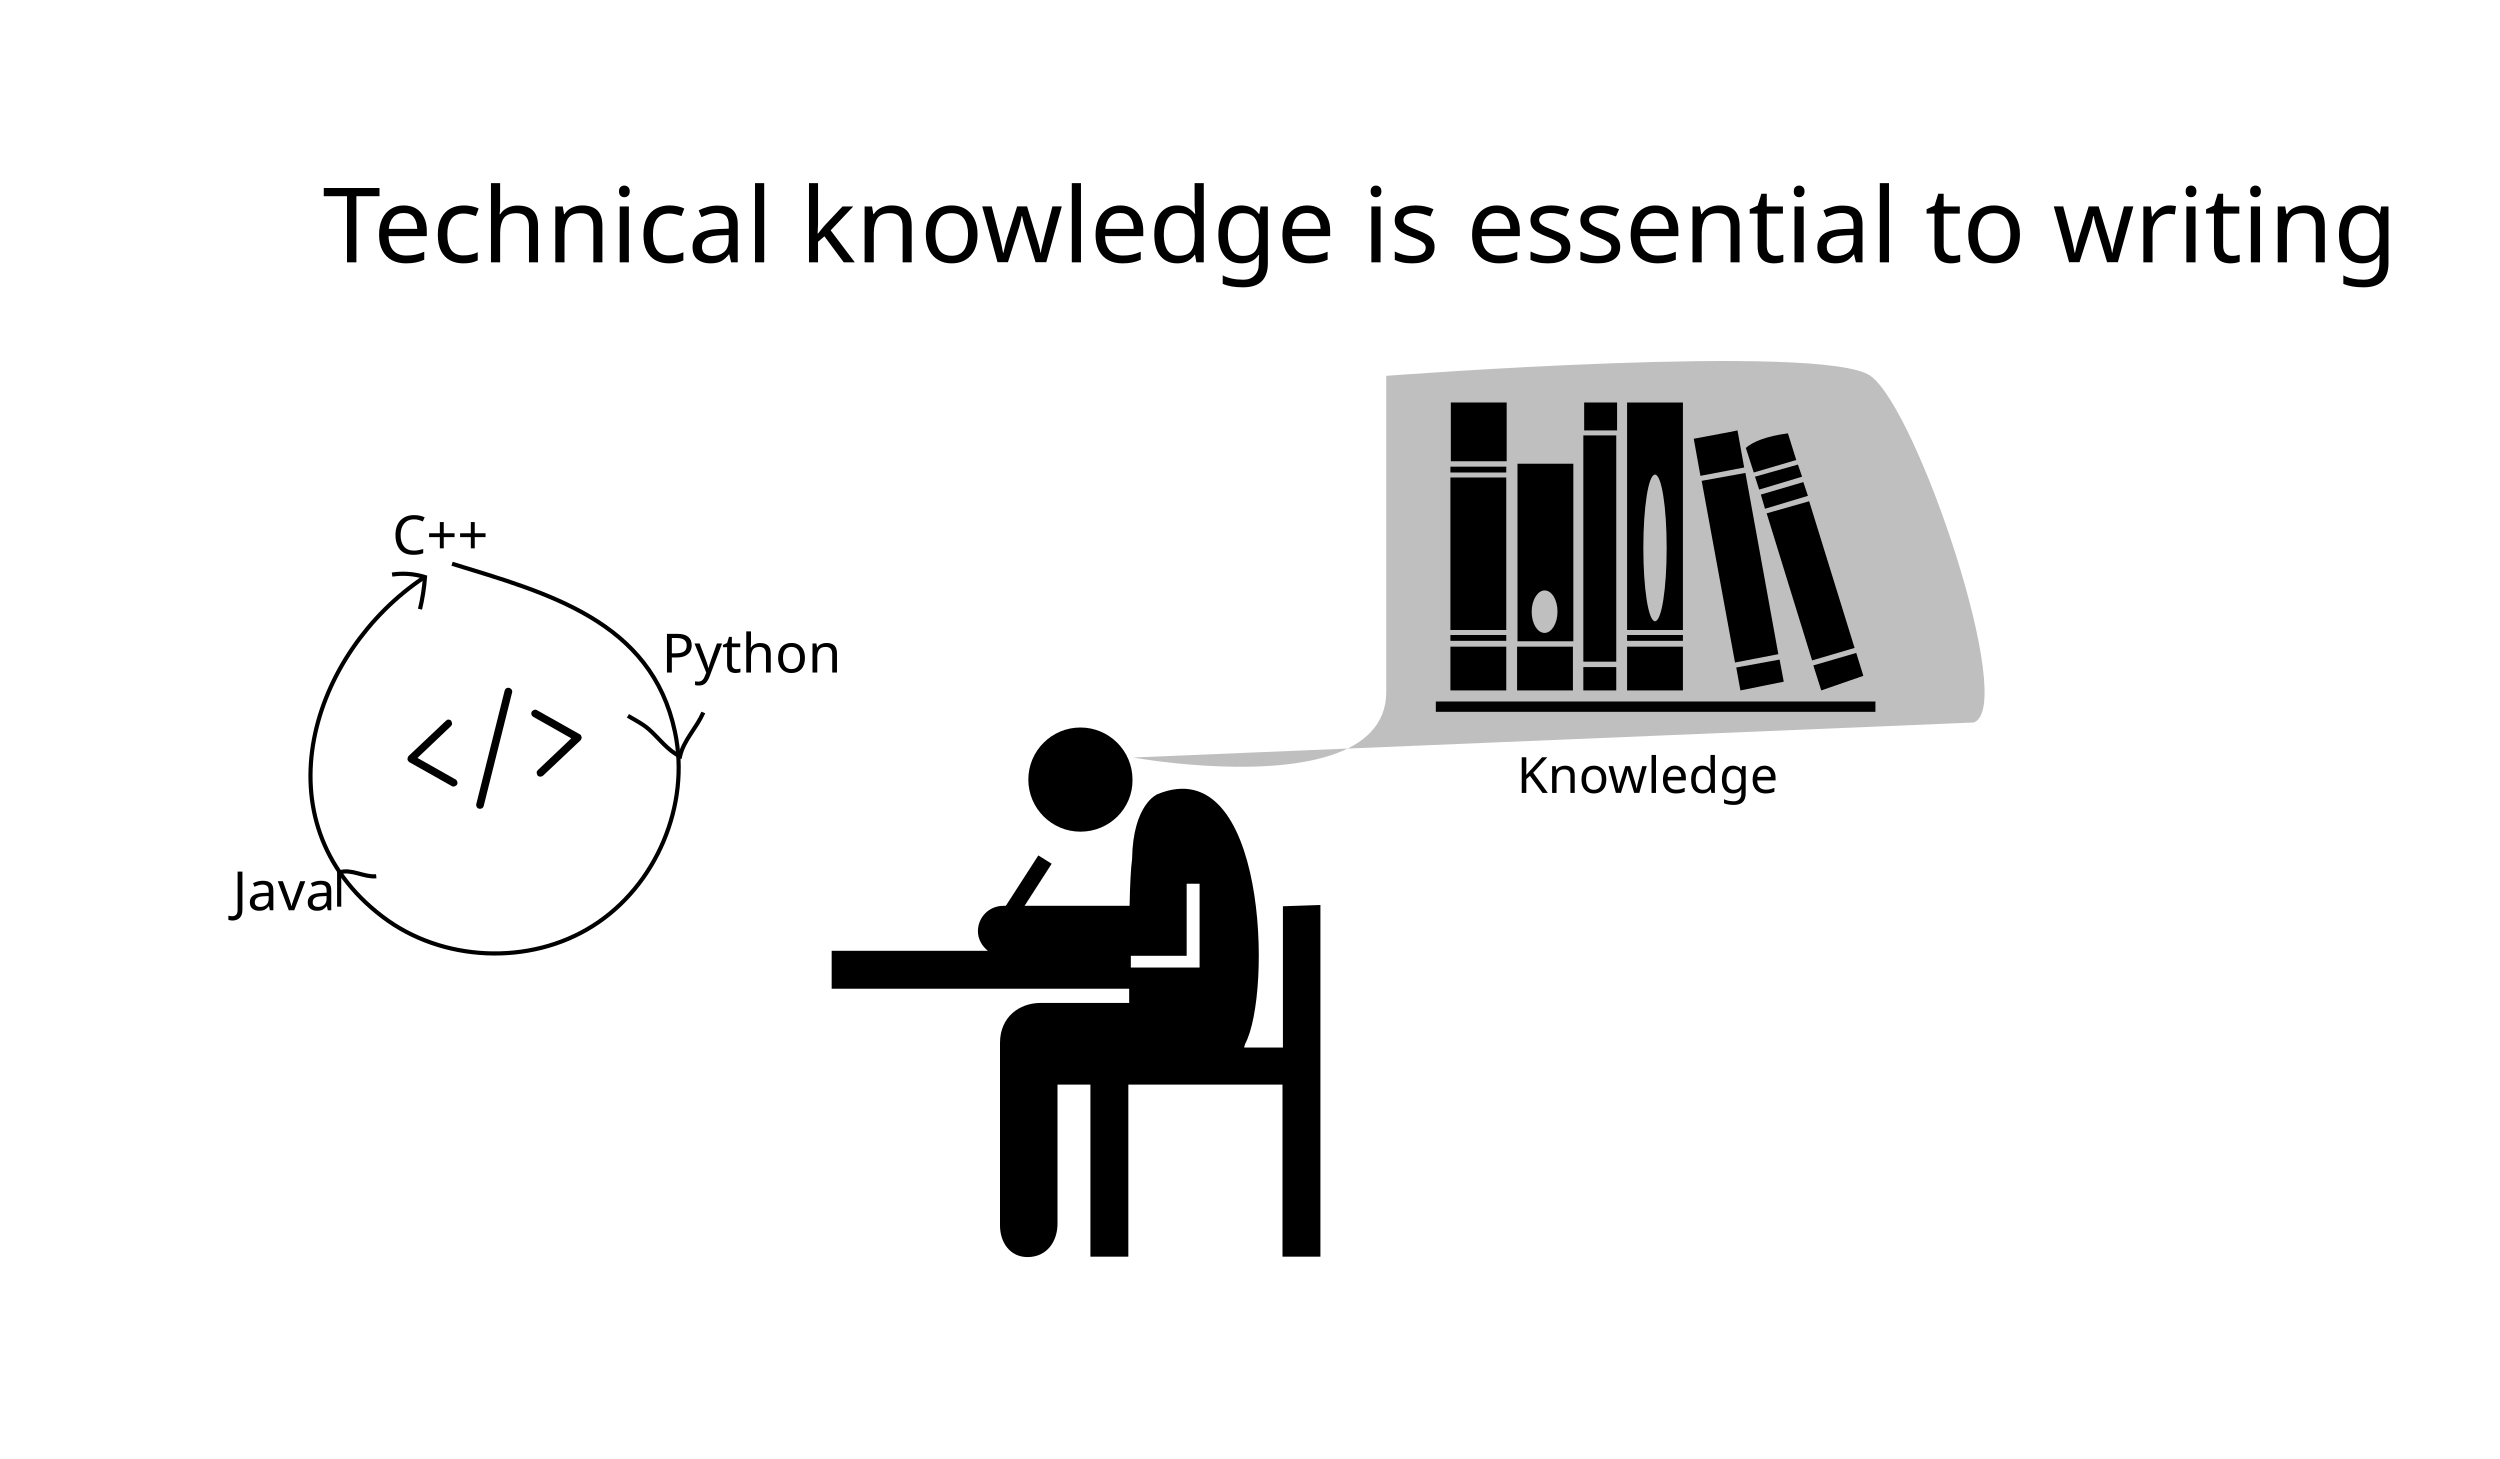
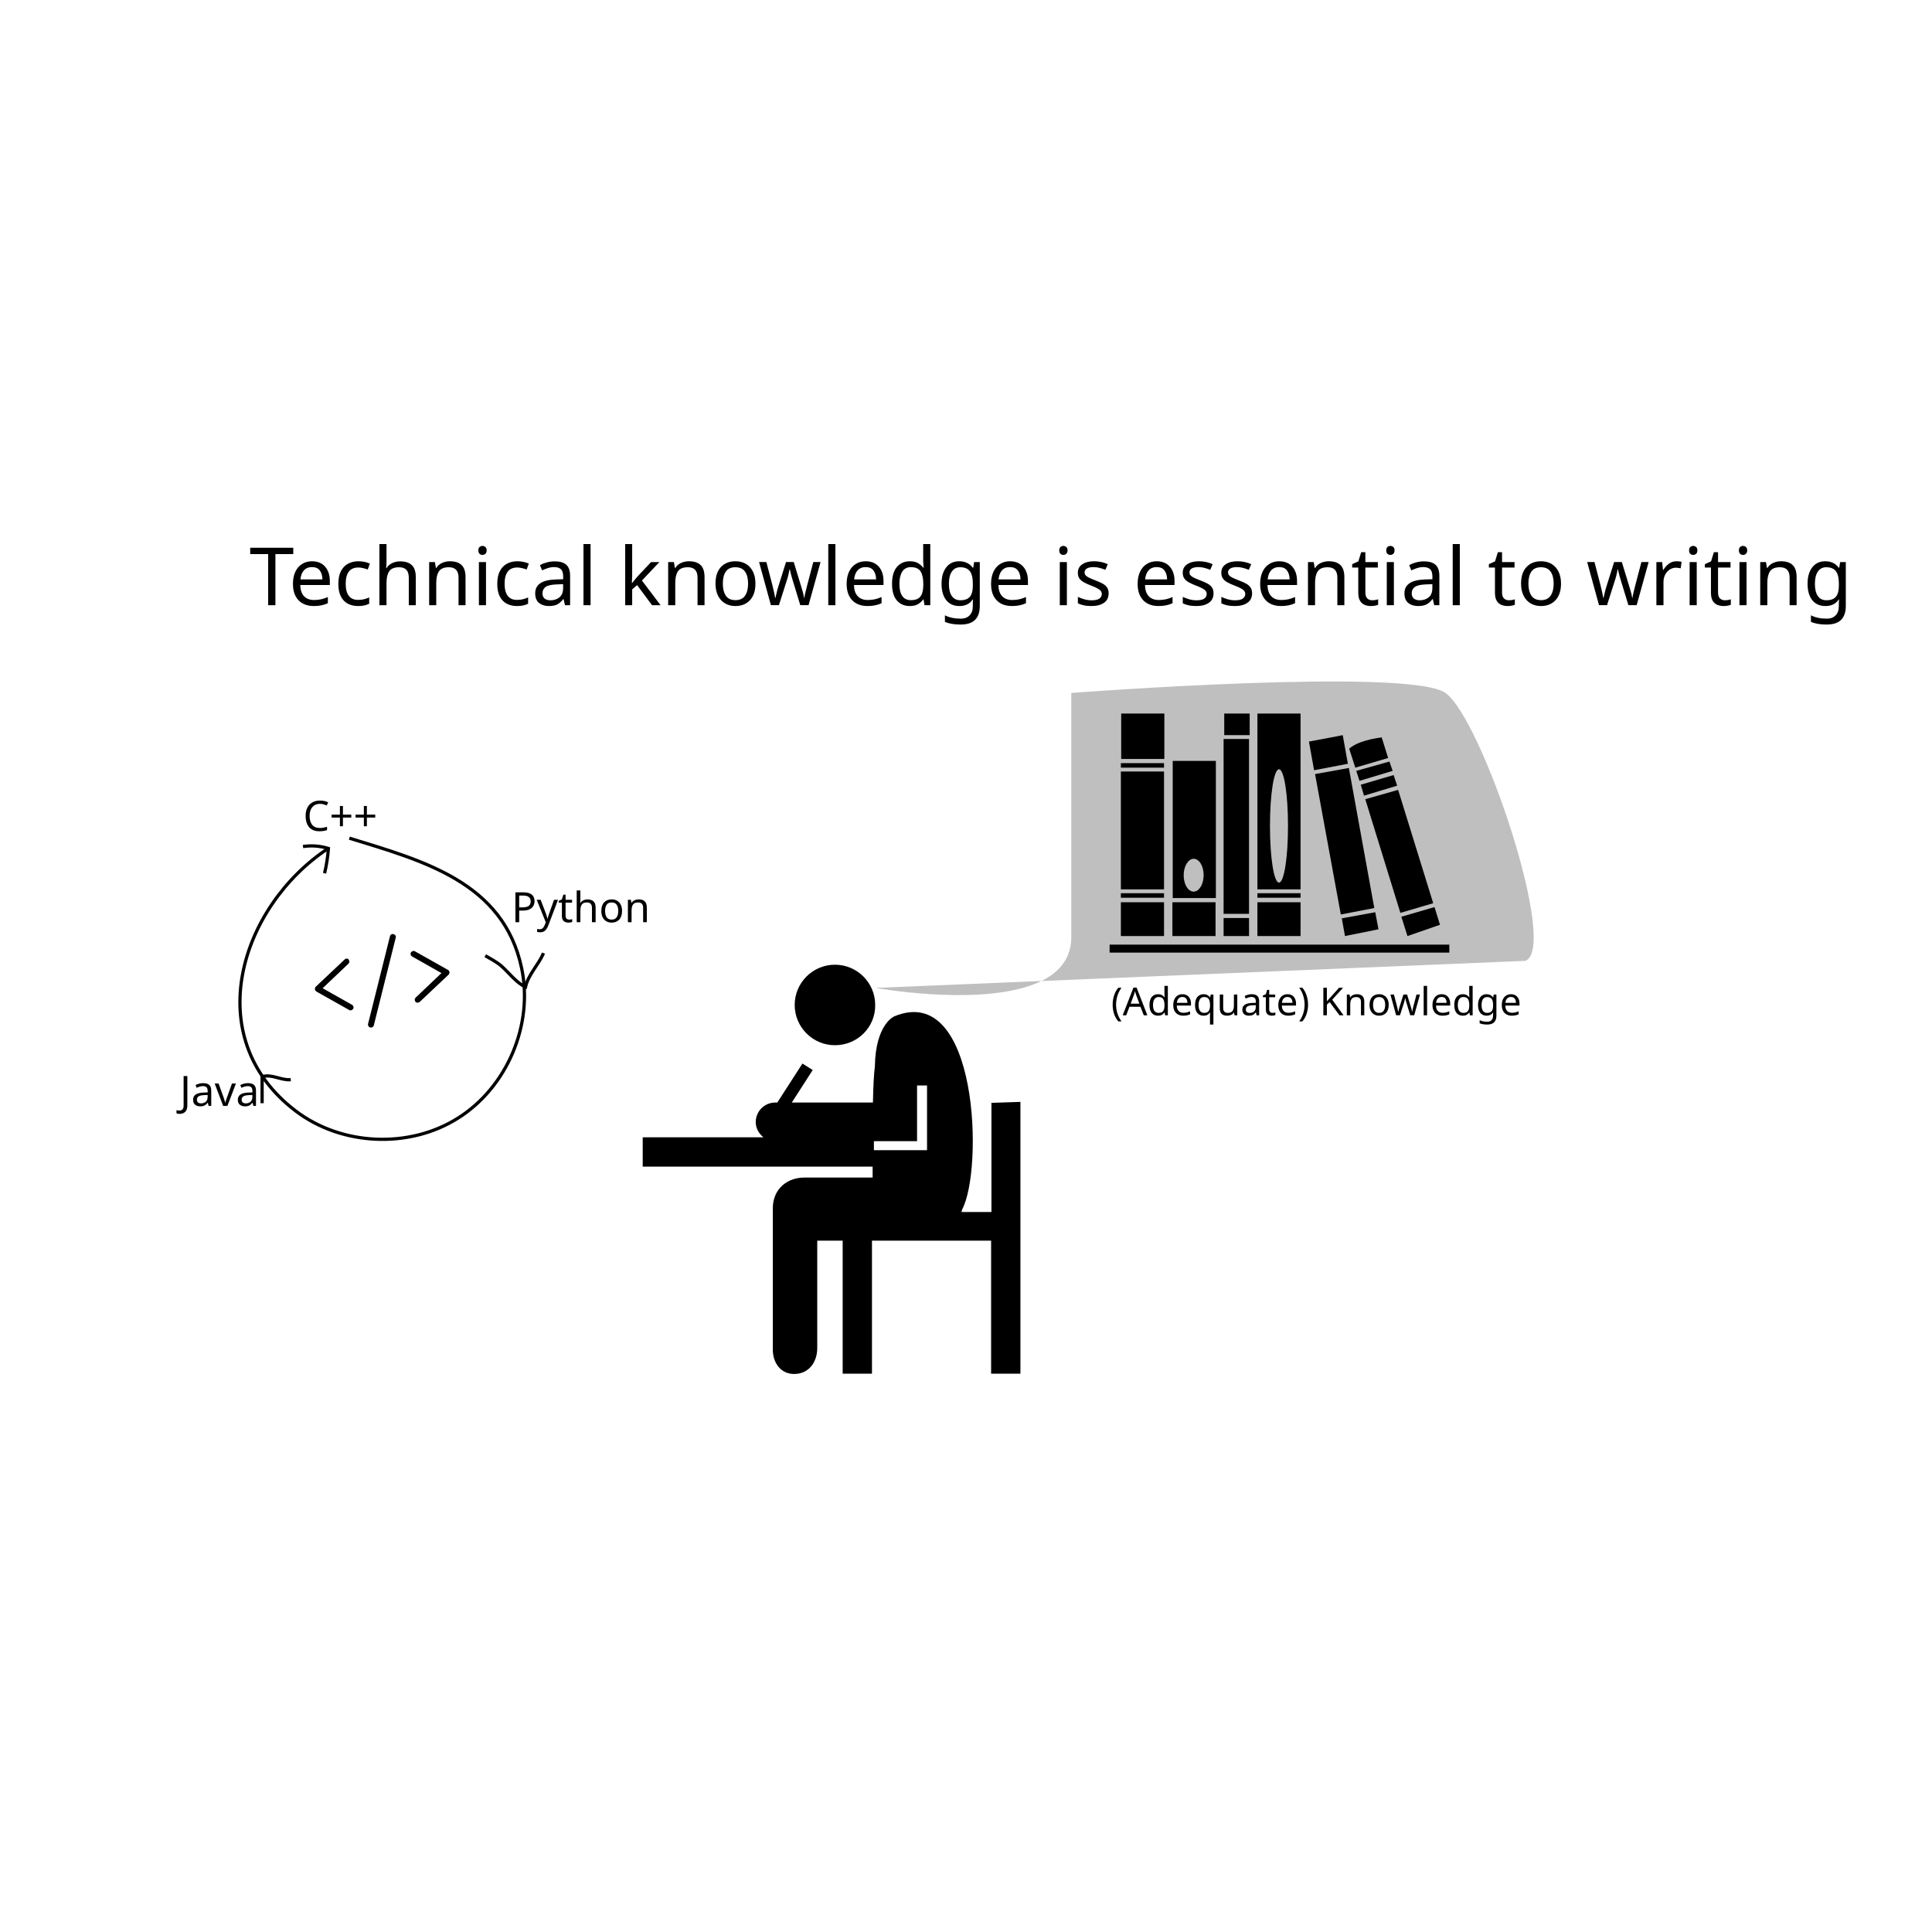
- <svg xmlns="http://www.w3.org/2000/svg" version="1.1" id="Layer_1" x="0px" y="0px" viewBox="0 0 600 350" enable-background="new 0 0 600 350" xml:space="preserve">
-   <path fill="#BFBFBF" d="M271.9,181.8c0,0,29.8,5.4,47.7-0.6c7.6-2.5,13.1-7.2,13.1-15.1c0-26.7,0-75.9,0-75.9s104.9-8,116.2,0  c11.3,8,35.3,79.4,24.8,83.2" />
-   <rect x="0" y="42" fill="none" width="600" height="45.9" />
-   <text transform="matrix(1 0 0 1 77.4534 62.9596)" font-family="'MyriadPro-Regular'" font-size="25">Technical knowledge is essential to writing</text>
-   <path d="M259.3,199.6c-6.9,0-12.5-5.6-12.5-12.5c0-6.9,5.6-12.5,12.5-12.5c6.9,0,12.5,5.6,12.5,12.5  C271.9,194,266.3,199.6,259.3,199.6z" />
-   <path d="M287.9,229.4v2.8h-16.5v-2.8h13.4v-17.3h3.1L287.9,229.4z M307.9,217.5v33.9h-9.3c0-0.3,0.2-0.5,0.2-0.8  c6.6-12.2,5.1-70.7-21-60c0,0-5.9,2.3-6.1,15.6c-0.3,2.1-0.5,6.2-0.6,11.2l-25.2,0l6.5-10.1l-3.2-2l-7.8,12.1h-0.6  c-3.4,0-6.1,2.7-6.1,6.1c0,1.9,1,3.6,2.4,4.7h-37.5v9.1H271c0,1.3,0,2.5,0,3.4h-21.2c-5.2,0-9.8,3.4-9.8,9.6l0,43.8  c0,4.2,2.5,7.6,6.6,7.6c4.7,0,7.2-3.8,7.2-8v-33.4h7.9l0,41.3h9.1l0-41.3h37v41.3h9.1v-84.4L307.9,217.5z" />
-   <rect x="380.2" y="96.6" width="7.9" height="6.7" />
-   <rect x="380" y="160.1" width="7.9" height="5.6" />
-   <rect x="380" y="104.5" width="7.9" height="54.3" />
-   <rect x="348.1" y="152.4" width="13.4" height="1.4" />
-   <rect x="348.2" y="96.6" width="13.4" height="14.1" />
-   <rect x="348.1" y="112" width="13.4" height="1.4" />
-   <rect x="348.1" y="114.6" width="13.4" height="36.6" />
-   <rect x="348.1" y="155.2" width="13.4" height="10.5" />
-   <polygon points="421.2,114.4 422.2,117.5 432.5,114.4 431.5,111.5 " />
-   <polygon points="433.9,119 432.8,115.7 422.6,118.7 423.6,122.1 " />
-   <polygon points="445.1,155.5 434.2,120.3 424,123.2 434.9,158.5 " />
-   <path d="M431.1,110.4l-2-6.4c-5.2,0.7-8.4,2-10.1,3.5l1.9,5.9L431.1,110.4z" />
-   <polygon points="435.2,159.7 437.1,165.7 447.2,162.2 445.5,156.7 " />
-   <polygon points="426.8,157 418.9,113.5 408.4,115.4 416.4,159 " />
-   <path d="M418.6,112.2l-1.6-8.9c-2.3,0.5-5.3,1-10.5,2l1.6,8.9L418.6,112.2z" />
-   <polygon points="416.7,160.2 417.7,165.7 428.1,163.6 427.1,158.3 " />
-   <rect x="364.1" y="155.2" width="13.4" height="10.5" />
-   <path d="M370.7,141.7c1.7,0,3.1,2.2,3.1,5.1c0,2.8-1.4,5.1-3.1,5.1s-3.1-2.2-3.1-5.1C367.6,143.9,369.1,141.7,370.7,141.7z   M377.6,153.9v-42.6h-13.4v42.6L377.6,153.9z" />
-   <path d="M397.2,113.9c1.6,0,2.8,7.9,2.8,17.6s-1.2,17.6-2.8,17.6c-1.6,0-2.8-7.9-2.8-17.6S395.6,113.9,397.2,113.9z M403.9,151.2  V96.6h-13.4v54.6H403.9z" />
-   <rect x="390.5" y="155.2" width="13.4" height="10.5" />
-   <rect x="390.5" y="152.4" width="13.4" height="1.4" />
-   <line fill="none" stroke="#010101" stroke-width="2.475" stroke-miterlimit="10" x1="450.1" y1="169.6" x2="344.6" y2="169.6" />
+ <svg xmlns="http://www.w3.org/2000/svg" version="1.1" id="Layer_1" x="0px" y="0px" viewBox="0 0 600 600" enable-background="new 0 0 600 600" xml:space="preserve">
+   <path fill="#BFBFBF" d="M271.9,306.8c0,0,29.8,5.4,47.7-0.6c7.6-2.5,13.1-7.2,13.1-15.1c0-26.7,0-75.9,0-75.9s104.9-8,116.2,0  c11.3,8,35.3,79.4,24.8,83.2" />
+   <rect y="167" fill="none" width="600" height="45.9" />
+   <text transform="matrix(1 0 0 1 77.4534 187.9596)" font-family="'MyriadPro-Regular'" font-size="25">Technical knowledge is essential to writing</text>
+   <path d="M259.3,324.6c-6.9,0-12.5-5.6-12.5-12.5s5.6-12.5,12.5-12.5s12.5,5.6,12.5,12.5C271.9,319,266.3,324.6,259.3,324.6z" />
+   <path d="M287.9,354.4v2.8h-16.5v-2.8h13.4v-17.3h3.1V354.4z M307.9,342.5v33.9h-9.3c0-0.3,0.2-0.5,0.2-0.8c6.6-12.2,5.1-70.7-21-60  c0,0-5.9,2.3-6.1,15.6c-0.3,2.1-0.5,6.2-0.6,11.2h-25.2l6.5-10.1l-3.2-2l-7.8,12.1h-0.6c-3.4,0-6.1,2.7-6.1,6.1c0,1.9,1,3.6,2.4,4.7  h-37.5v9.1H271c0,1.3,0,2.5,0,3.4h-21.2c-5.2,0-9.8,3.4-9.8,9.6v43.8c0,4.2,2.5,7.6,6.6,7.6c4.7,0,7.2-3.8,7.2-8v-33.4h7.9v41.3h9.1  v-41.3h37v41.3h9.1v-84.4L307.9,342.5z" />
+   <rect x="380.2" y="221.6" width="7.9" height="6.7" />
+   <rect x="380" y="285.1" width="7.9" height="5.6" />
+   <rect x="380" y="229.5" width="7.9" height="54.3" />
+   <rect x="348.1" y="277.4" width="13.4" height="1.4" />
+   <rect x="348.2" y="221.6" width="13.4" height="14.1" />
+   <rect x="348.1" y="237" width="13.4" height="1.4" />
+   <rect x="348.1" y="239.6" width="13.4" height="36.6" />
+   <rect x="348.1" y="280.2" width="13.4" height="10.5" />
+   <polygon points="421.2,239.4 422.2,242.5 432.5,239.4 431.5,236.5 " />
+   <polygon points="433.9,244 432.8,240.7 422.6,243.7 423.6,247.1 " />
+   <polygon points="445.1,280.5 434.2,245.3 424,248.2 434.9,283.5 " />
+   <path d="M431.1,235.4l-2-6.4c-5.2,0.7-8.4,2-10.1,3.5l1.9,5.9L431.1,235.4z" />
+   <polygon points="435.2,284.7 437.1,290.7 447.2,287.2 445.5,281.7 " />
+   <polygon points="426.8,282 418.9,238.5 408.4,240.4 416.4,284 " />
+   <path d="M418.6,237.2l-1.6-8.9c-2.3,0.5-5.3,1-10.5,2l1.6,8.9L418.6,237.2z" />
+   <polygon points="416.7,285.2 417.7,290.7 428.1,288.6 427.1,283.3 " />
+   <rect x="364.1" y="280.2" width="13.4" height="10.5" />
+   <path d="M370.7,266.7c1.7,0,3.1,2.2,3.1,5.1c0,2.8-1.4,5.1-3.1,5.1s-3.1-2.2-3.1-5.1C367.6,268.9,369.1,266.7,370.7,266.7z   M377.6,278.9v-42.6h-13.4v42.6H377.6z" />
+   <path d="M397.2,238.9c1.6,0,2.8,7.9,2.8,17.6c0,9.7-1.2,17.6-2.8,17.6c-1.6,0-2.8-7.9-2.8-17.6S395.6,238.9,397.2,238.9z   M403.9,276.2v-54.6h-13.4v54.6H403.9z" />
+   <rect x="390.5" y="280.2" width="13.4" height="10.5" />
+   <rect x="390.5" y="277.4" width="13.4" height="1.4" />
+   <line fill="none" stroke="#010101" stroke-width="2.475" stroke-miterlimit="10" x1="450.1" y1="294.6" x2="344.6" y2="294.6" />
  <g>
-     <path fill="none" stroke="#000000" stroke-miterlimit="10" d="M108.5,135.3c22.7,7,47.9,13.6,53.5,40.4   c3.7,17.5-4.5,36.9-19.7,46.5c-15.1,9.6-36.2,8.7-50.5-2.2c-30.1-22.9-17.1-63.5,10.1-81.5" />
-     <path fill="none" stroke="#000000" stroke-miterlimit="10" d="M94.1,137.9c2.6-0.4,5.3-0.2,7.9,0.6c-0.2,2.6-0.6,5.2-1.2,7.7" />
-     <path fill="none" stroke="#000000" stroke-miterlimit="10" d="M81.4,217.6c0-2.7,0-5.5,0-8.2c2.9-1,5.9,1.2,8.9,0.9" />
-     <text transform="matrix(1 0 0 1 55.8218 218.4586)" font-family="'MyriadPro-Regular'" font-size="13">Java</text>
-     <text transform="matrix(1 0 0 1 94.1143 133.0313)" font-family="'MyriadPro-Regular'" font-size="13">C++</text>
-     <text transform="matrix(1 0 0 1 158.8046 161.4035)" font-family="'MyriadPro-Regular'" font-size="13">Python</text>
-     <path fill="none" stroke="#000000" stroke-miterlimit="10" d="M168.8,171c-1.6,3.7-4.7,6.6-5.6,10.5c-2.9-1.3-5.1-4.4-7.5-6.5   c-1.5-1.3-3.3-2.2-5-3.2" />
-     <path d="M107,173l-8.9,8.4c-0.2,0.2-0.3,0.5-0.3,0.8c0,0.3,0.2,0.5,0.4,0.7l10.3,5.8c0.4,0.2,0.9,0,1.2-0.4   c0.2-0.4,0.1-0.9-0.3-1.2l-9.2-5.2l8-7.6c0.2-0.2,0.3-0.4,0.3-0.6c0-0.2-0.1-0.5-0.2-0.7c-0.2-0.2-0.4-0.3-0.7-0.3   C107.4,172.7,107.2,172.8,107,173L107,173z" />
-     <path d="M139.1,176.2l-10.3-5.8c-0.4-0.2-0.9,0-1.2,0.4c-0.2,0.4-0.1,0.9,0.3,1.2l9.2,5.2l-8,7.6c-0.2,0.2-0.3,0.4-0.3,0.6   c0,0.2,0.1,0.5,0.2,0.7c0.2,0.2,0.4,0.3,0.7,0.3c0.2,0,0.5-0.1,0.7-0.3l8.9-8.4c0.2-0.2,0.3-0.5,0.3-0.8   C139.5,176.6,139.4,176.3,139.1,176.2L139.1,176.2z" />
-     <path d="M122.2,165.1c-0.2-0.1-0.5,0-0.7,0.1c-0.2,0.1-0.3,0.3-0.4,0.6l-6.8,27.2c-0.1,0.5,0.2,1,0.7,1.1c0.1,0,0.2,0,0.3,0   c0.4,0,0.7-0.3,0.8-0.7l6.8-27.2l0,0c0.1-0.2,0-0.5-0.1-0.7C122.6,165.3,122.4,165.1,122.2,165.1L122.2,165.1z" />
+     <path fill="none" stroke="#000000" stroke-miterlimit="10" d="M108.5,260.3c22.7,7,47.9,13.6,53.5,40.4   c3.7,17.5-4.5,36.9-19.7,46.5c-15.1,9.6-36.2,8.7-50.5-2.2c-30.1-22.9-17.1-63.5,10.1-81.5" />
+     <path fill="none" stroke="#000000" stroke-miterlimit="10" d="M94.1,262.9c2.6-0.4,5.3-0.2,7.9,0.6c-0.2,2.6-0.6,5.2-1.2,7.7" />
+     <path fill="none" stroke="#000000" stroke-miterlimit="10" d="M81.4,342.6c0-2.7,0-5.5,0-8.2c2.9-1,5.9,1.2,8.9,0.9" />
+     <text transform="matrix(1 0 0 1 55.8218 343.4586)" font-family="'MyriadPro-Regular'" font-size="13">Java</text>
+     <text transform="matrix(1 0 0 1 94.1143 258.0313)" font-family="'MyriadPro-Regular'" font-size="13">C++</text>
+     <text transform="matrix(1 0 0 1 158.8046 286.4035)" font-family="'MyriadPro-Regular'" font-size="13">Python</text>
+     <path fill="none" stroke="#000000" stroke-miterlimit="10" d="M168.8,296c-1.6,3.7-4.7,6.6-5.6,10.5c-2.9-1.3-5.1-4.4-7.5-6.5   c-1.5-1.3-3.3-2.2-5-3.2" />
+     <path d="M107,298l-8.9,8.4c-0.2,0.2-0.3,0.5-0.3,0.8c0,0.3,0.2,0.5,0.4,0.7l10.3,5.8c0.4,0.2,0.9,0,1.2-0.4   c0.2-0.4,0.1-0.9-0.3-1.2l-9.2-5.2l8-7.6c0.2-0.2,0.3-0.4,0.3-0.6s-0.1-0.5-0.2-0.7c-0.2-0.2-0.4-0.3-0.7-0.3   C107.4,297.7,107.2,297.8,107,298L107,298z" />
+     <path d="M139.1,301.2l-10.3-5.8c-0.4-0.2-0.9,0-1.2,0.4c-0.2,0.4-0.1,0.9,0.3,1.2l9.2,5.2l-8,7.6c-0.2,0.2-0.3,0.4-0.3,0.6   c0,0.2,0.1,0.5,0.2,0.7c0.2,0.2,0.4,0.3,0.7,0.3c0.2,0,0.5-0.1,0.7-0.3l8.9-8.4c0.2-0.2,0.3-0.5,0.3-0.8   C139.5,301.6,139.4,301.3,139.1,301.2L139.1,301.2z" />
+     <path d="M122.2,290.1c-0.2-0.1-0.5,0-0.7,0.1s-0.3,0.3-0.4,0.6l-6.8,27.2c-0.1,0.5,0.2,1,0.7,1.1c0.1,0,0.2,0,0.3,0   c0.4,0,0.7-0.3,0.8-0.7l6.8-27.2l0,0c0.1-0.2,0-0.5-0.1-0.7C122.6,290.3,122.4,290.1,122.2,290.1L122.2,290.1z" />
  </g>
-   <text transform="matrix(1 0 0 1 364.0617 190.3069)" font-family="'MyriadPro-Regular'" font-size="12">Knowledge</text>
+   <text transform="matrix(1 0 0 1 345.0617 315.3069)" font-family="'MyriadPro-Regular'" font-size="12">(Adequate) Knowledge</text>
</svg>
